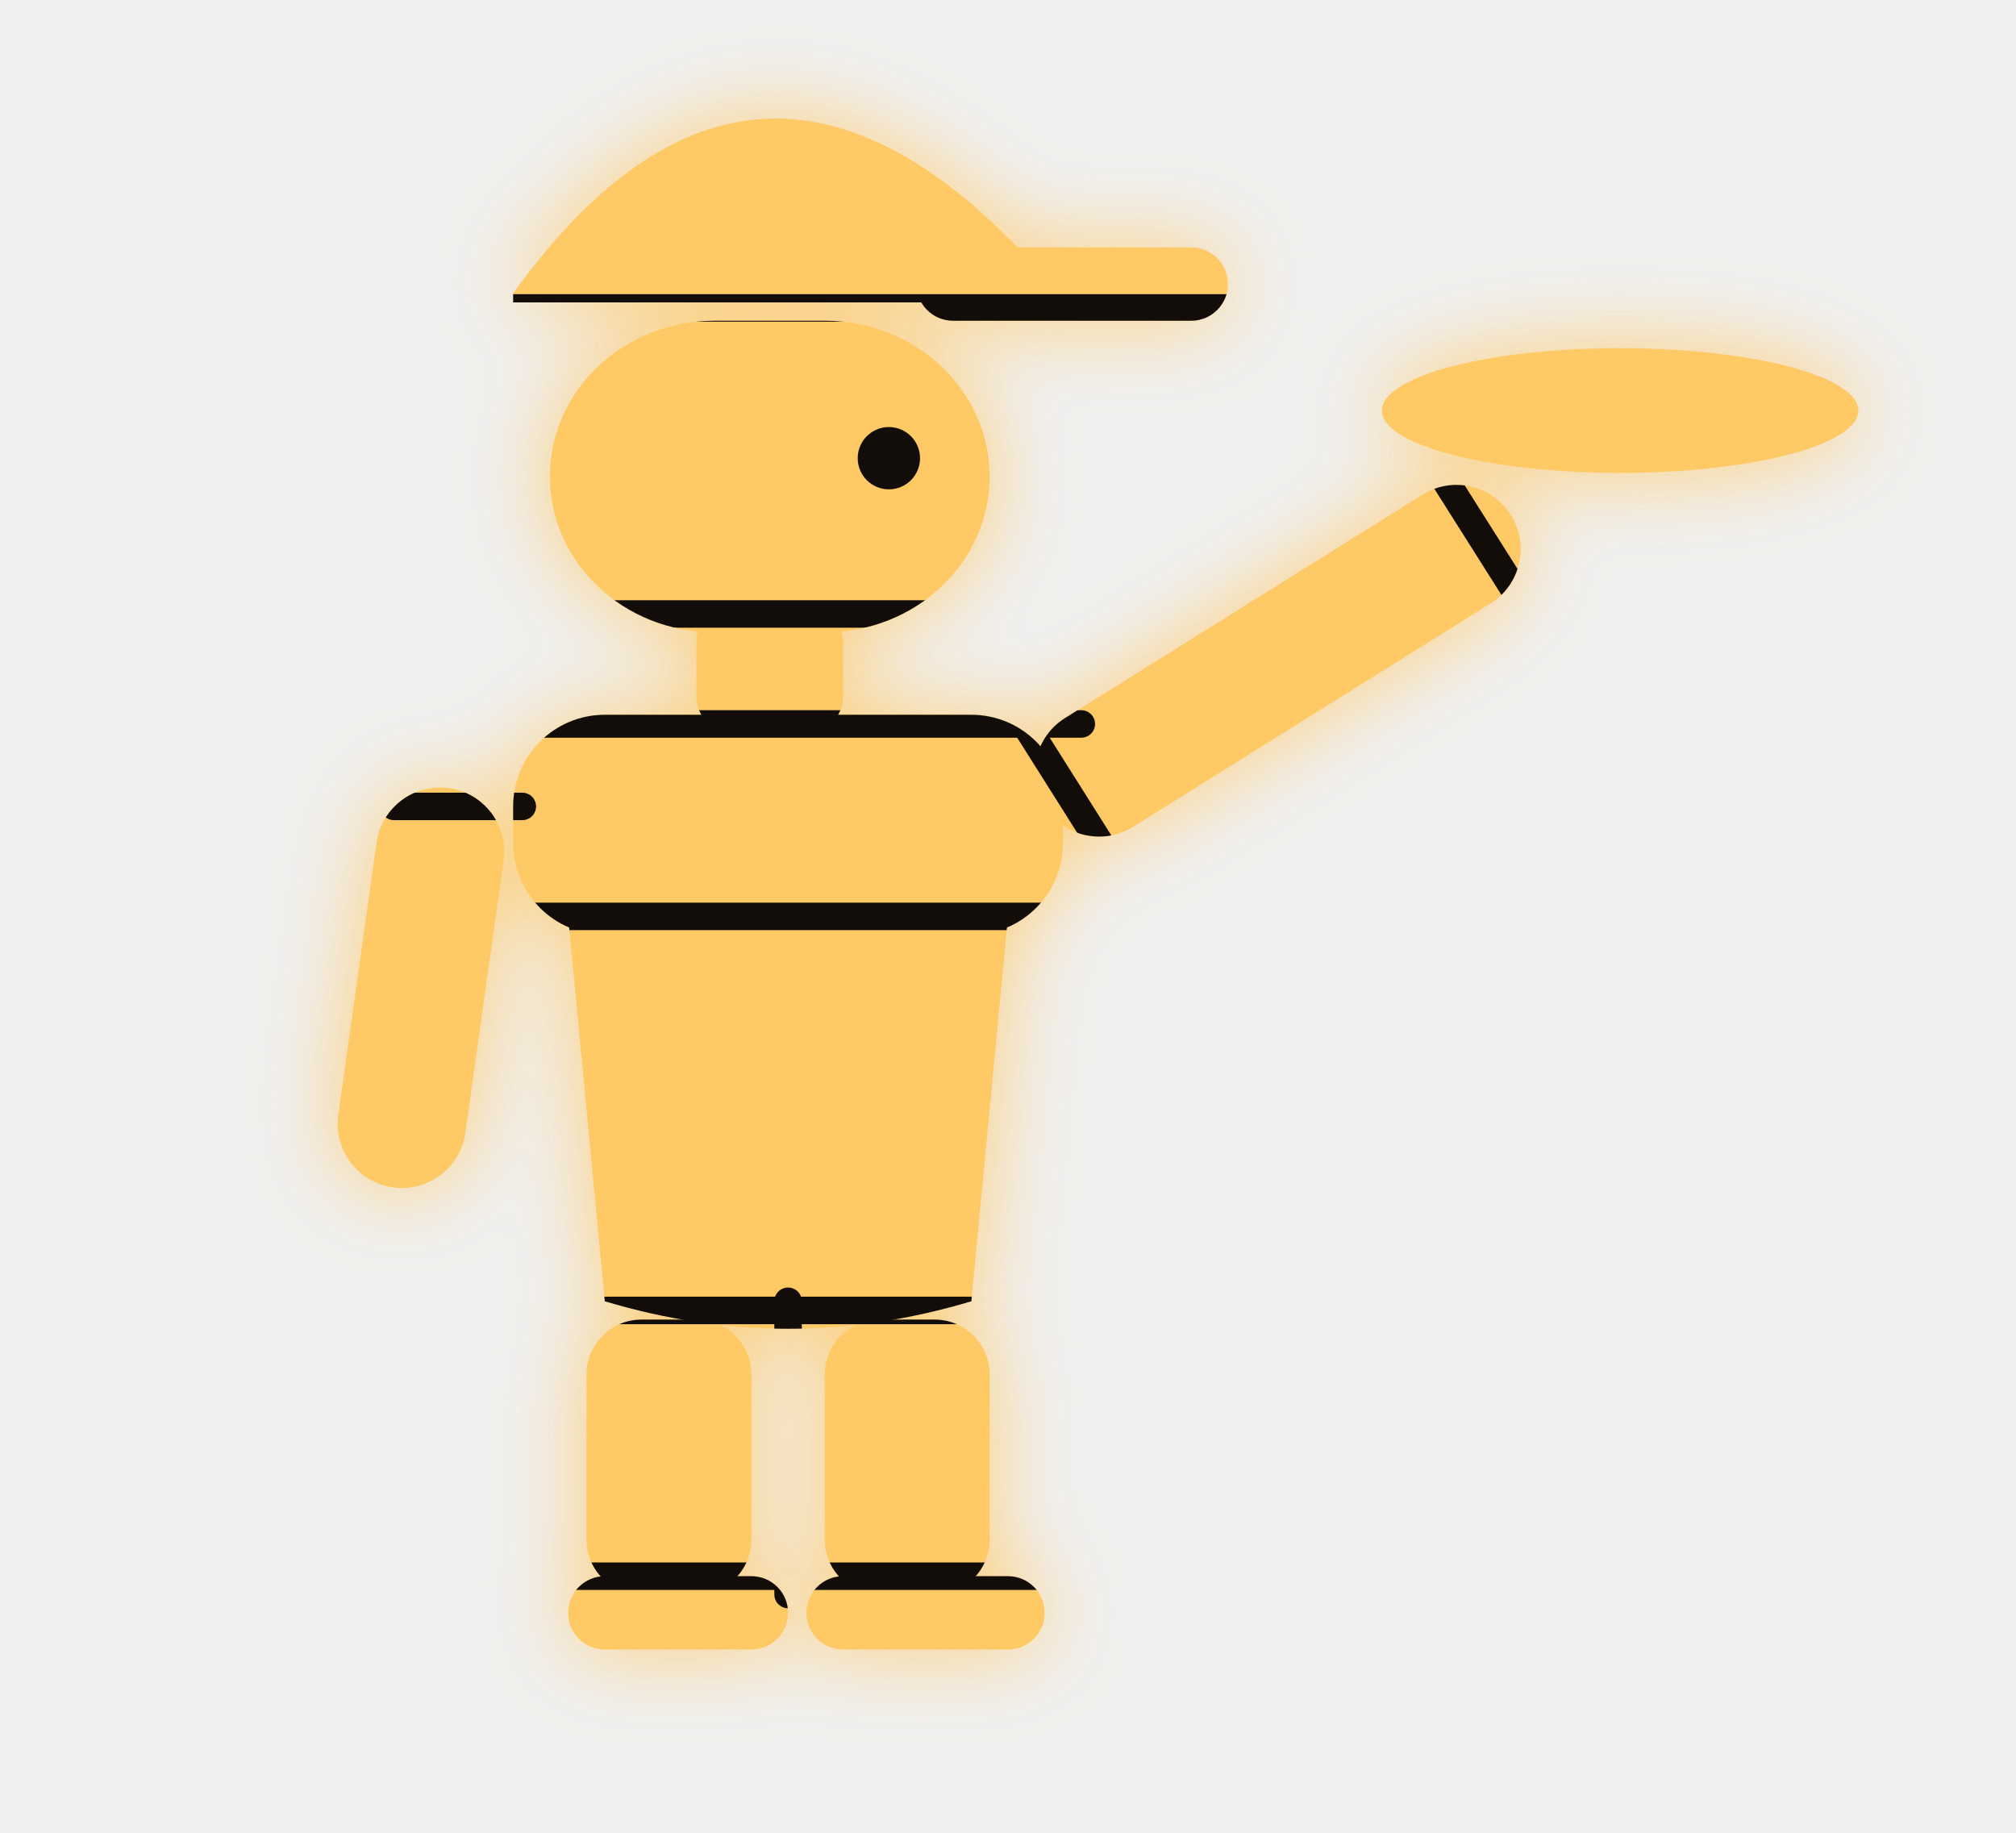
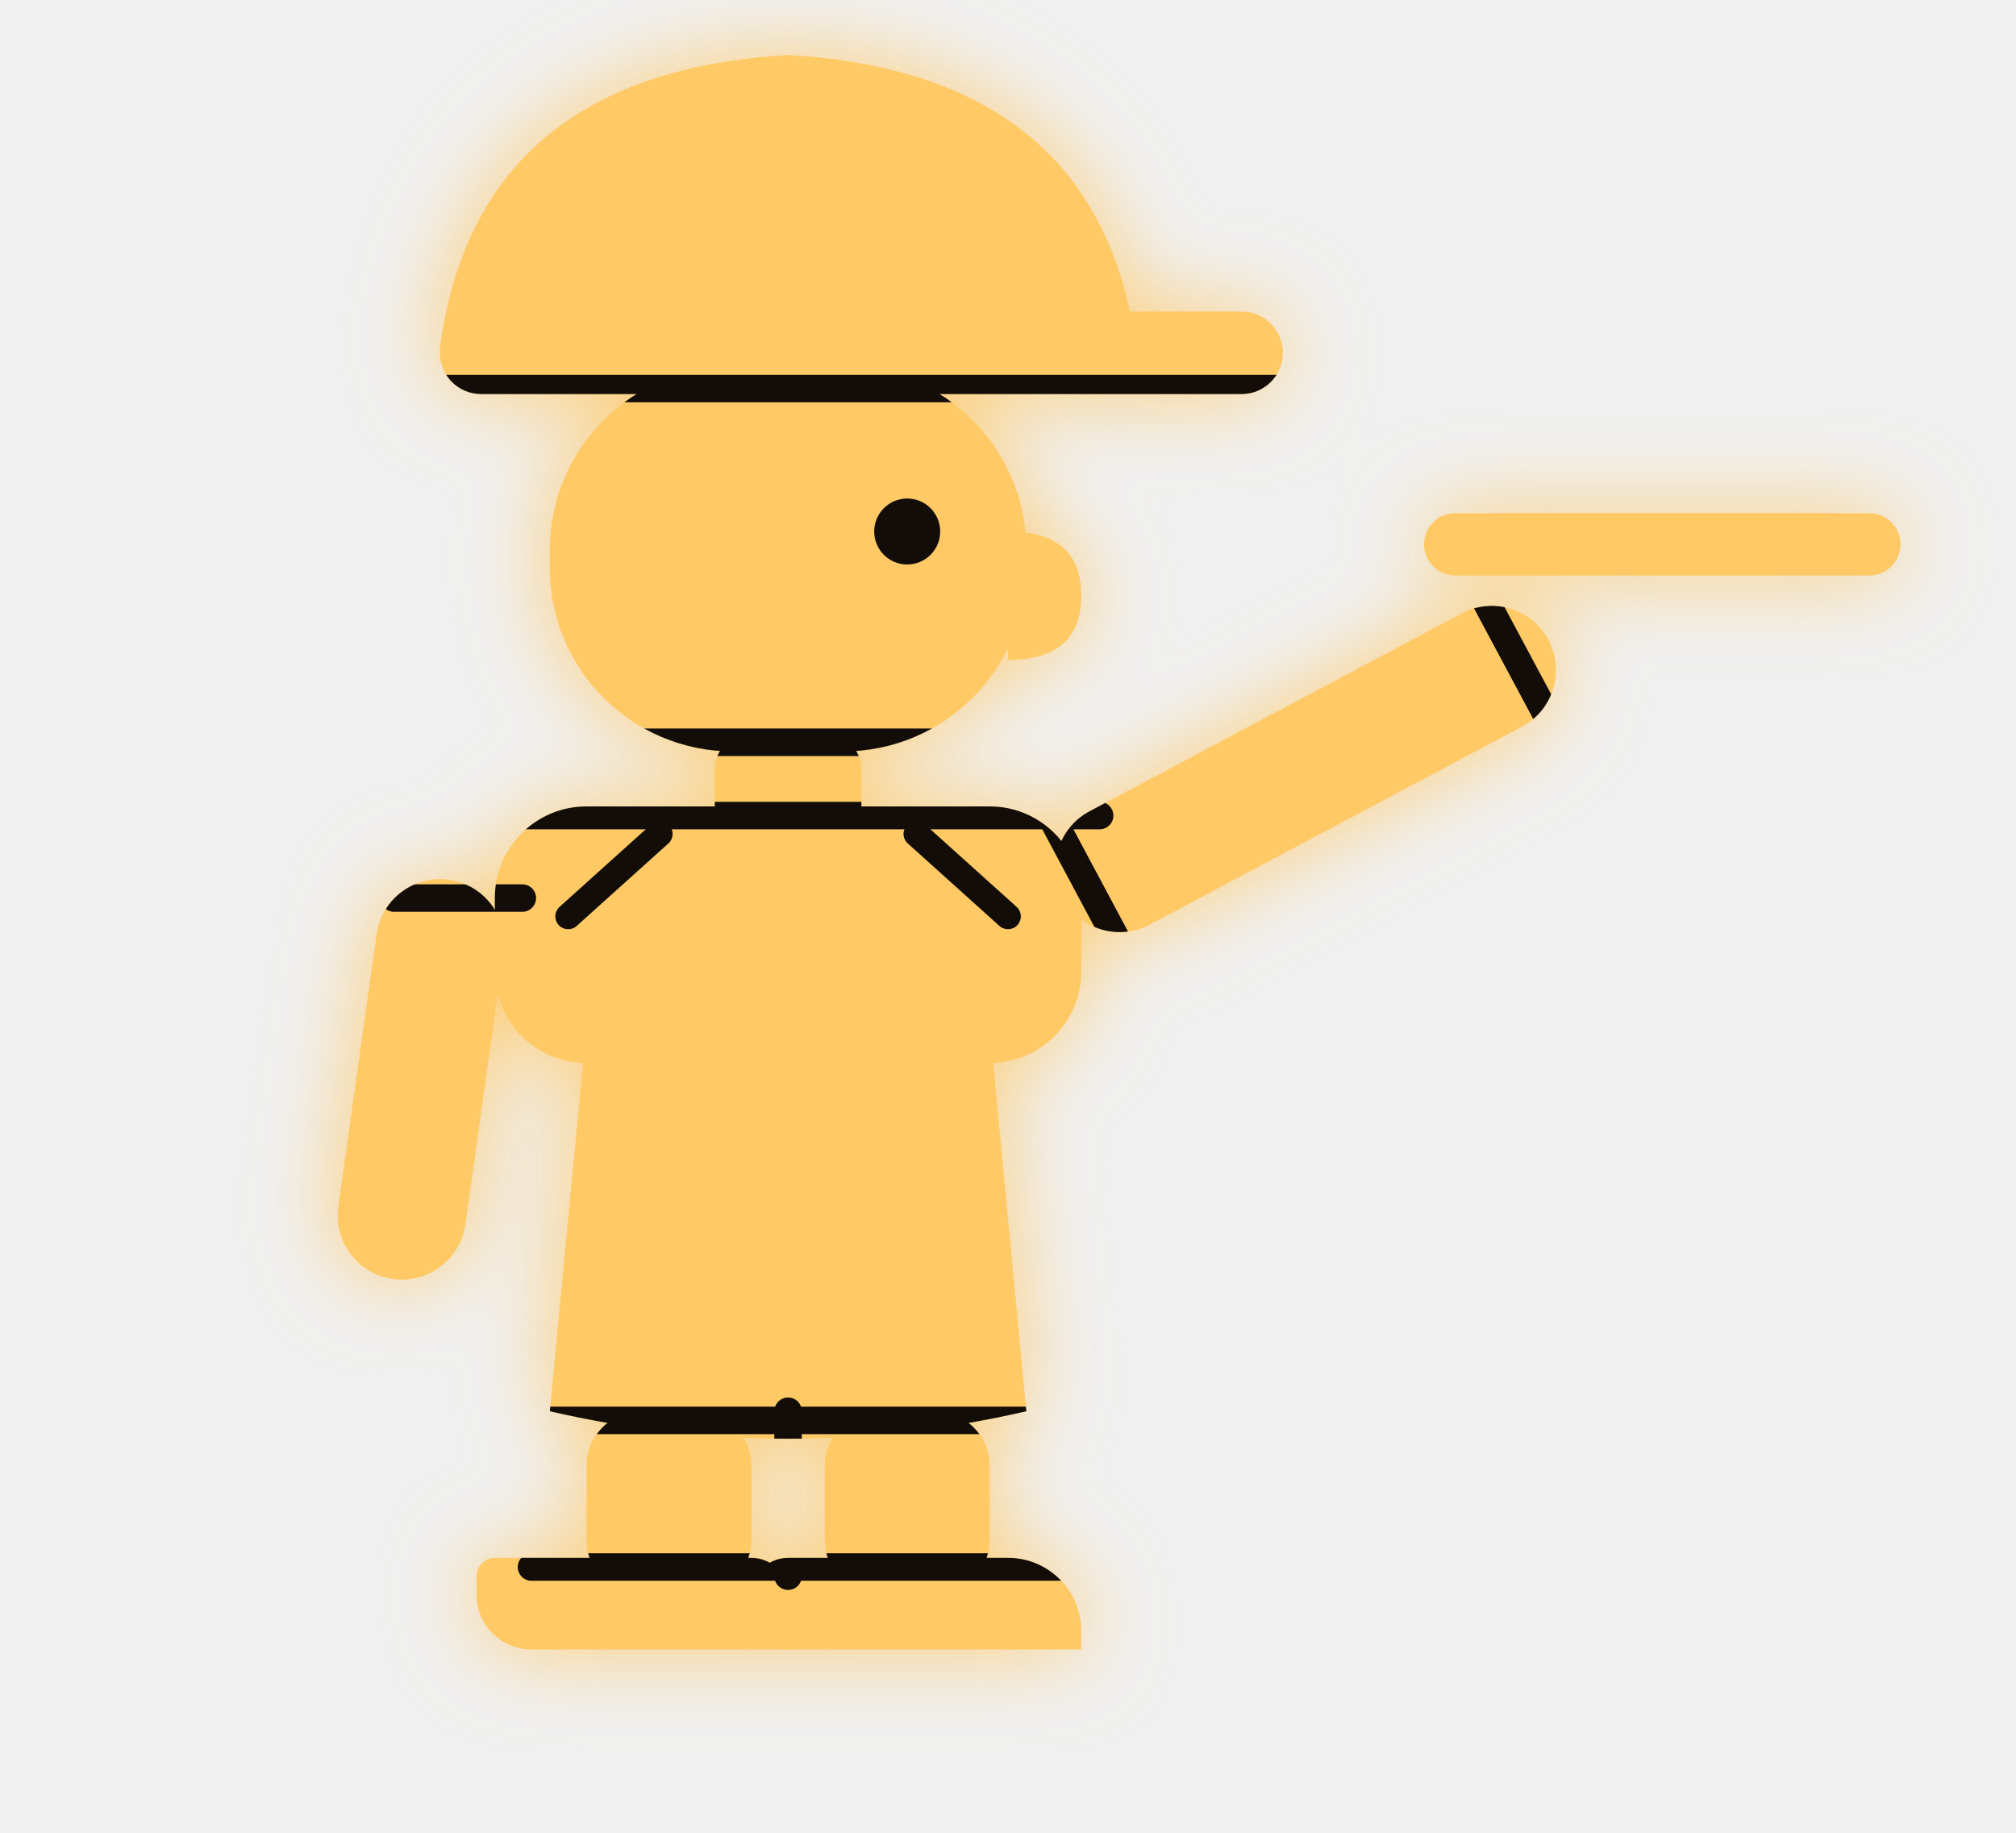
<svg xmlns="http://www.w3.org/2000/svg" xmlns:xlink="http://www.w3.org/1999/xlink" viewBox="0 0 110 100">
  <defs>
    <filter id="glow" x="-40%" y="-40%" width="180%" height="180%">
      <feGaussianBlur stdDeviation="2.4" />
    </filter>
    <g id="seg" fill="#ffc966" stroke="none">
      <g>
-         <path d="M28 16 Q41 -2 56 14 L56 16.5 L28 16.5 Z" />
-         <rect x="50" y="13.5" width="17" height="4" rx="2" />
-         <rect x="30" y="17.5" width="24" height="17" rx="9" />
+         <path d="M24 19 Q26 4 43 3 Q60 4 62 19 Z" />
+         <rect x="24" y="17" width="46" height="4.5" rx="2.25" />
+         <rect x="30" y="20" width="26" height="21" rx="10" />
+         <path d="M55 29 q4 0 4 3.5 q0 3.5 -4 3.5 z" />
      </g>
-       <rect x="38" y="33" width="8" height="7" rx="2" />
-       <rect x="28" y="39" width="30" height="12" rx="5" />
-       <path d="M31 50 L55 50 L53 71 Q43 74 33 71 Z" />
-       <rect x="21" y="43" width="7" height="22" rx="3.5" transform="rotate(8 24.5 43)" />
-       <rect x="57" y="40.5" width="30" height="7" rx="3.5" transform="rotate(-32 57 44)" />
-       <ellipse cx="88.4" cy="22.4" rx="13" ry="3.4" />
-       <rect x="32" y="72" width="9" height="15" rx="3" />
-       <rect x="45" y="72" width="9" height="15" rx="3" />
-       <rect x="31" y="86" width="12" height="4" rx="2" />
-       <rect x="44" y="86" width="13" height="4" rx="2" />
+       <rect x="39" y="40" width="8" height="6" rx="2" />
+       <rect x="27" y="44" width="32" height="14" rx="5" />
+       <path d="M36 45 L50 45 L50 56 L54 56 L56 77 Q43 80 30 77 L32 56 L36 56 Z" />
+       <rect x="21" y="48" width="7" height="22" rx="3.5" transform="rotate(8 24.5 48)" />
+       <rect x="58" y="45.5" width="30" height="7" rx="3.5" transform="rotate(-28 58 49)" />
+       <rect x="77.7" y="28.0" width="26" height="3.4" rx="1.7" />
+       <rect x="32" y="77" width="9" height="10" rx="3" />
+       <rect x="45" y="77" width="9" height="10" rx="3" />
+       <path d="M30 85 h11 a2 2 0 0 1 2 2 v3 h-14 a3 3 0 0 1 -3 -3 v-1 a1 1 0 0 1 1 -1 z" />
+       <path d="M44 85 h11 a4 4 0 0 1 4 4 v1 h-16 a2 2 0 0 1 -2 -2 v-1 a2 2 0 0 1 2 -2 z" />
    </g>
    <mask id="ink" maskUnits="userSpaceOnUse" x="0" y="0" width="110" height="100">
      <g fill="#fff" stroke="none">
        <g>
-           <path d="M28 16 Q41 -2 56 14 L56 16.5 L28 16.5 Z" />
-           <rect x="50" y="13.5" width="17" height="4" rx="2" />
-           <rect x="30" y="17.5" width="24" height="17" rx="9" />
+           <path d="M24 19 Q26 4 43 3 Q60 4 62 19 Z" />
+           <rect x="24" y="17" width="46" height="4.5" rx="2.25" />
+           <rect x="30" y="20" width="26" height="21" rx="10" />
+           <path d="M55 29 q4 0 4 3.5 q0 3.5 -4 3.5 z" />
        </g>
-         <rect x="38" y="33" width="8" height="7" rx="2" />
-         <rect x="28" y="39" width="30" height="12" rx="5" />
-         <path d="M31 50 L55 50 L53 71 Q43 74 33 71 Z" />
-         <rect x="21" y="43" width="7" height="22" rx="3.5" transform="rotate(8 24.5 43)" />
-         <rect x="57" y="40.5" width="30" height="7" rx="3.5" transform="rotate(-32 57 44)" />
-         <ellipse cx="88.4" cy="22.4" rx="13" ry="3.4" />
-         <rect x="32" y="72" width="9" height="15" rx="3" />
-         <rect x="45" y="72" width="9" height="15" rx="3" />
-         <rect x="31" y="86" width="12" height="4" rx="2" />
-         <rect x="44" y="86" width="13" height="4" rx="2" />
+         <rect x="39" y="40" width="8" height="6" rx="2" />
+         <rect x="27" y="44" width="32" height="14" rx="5" />
+         <path d="M36 45 L50 45 L50 56 L54 56 L56 77 Q43 80 30 77 L32 56 L36 56 Z" />
+         <rect x="21" y="48" width="7" height="22" rx="3.5" transform="rotate(8 24.5 48)" />
+         <rect x="58" y="45.5" width="30" height="7" rx="3.5" transform="rotate(-28 58 49)" />
+         <rect x="77.7" y="28.0" width="26" height="3.4" rx="1.7" />
+         <rect x="32" y="77" width="9" height="10" rx="3" />
+         <rect x="45" y="77" width="9" height="10" rx="3" />
+         <path d="M30 85 h11 a2 2 0 0 1 2 2 v3 h-14 a3 3 0 0 1 -3 -3 v-1 a1 1 0 0 1 1 -1 z" />
+         <path d="M44 85 h11 a4 4 0 0 1 4 4 v1 h-16 a2 2 0 0 1 -2 -2 v-1 a2 2 0 0 1 2 -2 z" />
      </g>
    </mask>
  </defs>
  <use xlink:href="#seg" filter="url(#glow)" opacity="0.85" />
  <use xlink:href="#seg" />
  <g mask="url(#ink)">
-     <circle cx="48.5" cy="25" r="1.7" fill="#120d09" />
-     <path d="M82.9 32.6 L78.6 25.8" fill="none" stroke="#120d09" stroke-width="1.5" stroke-linecap="round" stroke-linejoin="round" class="seam" />
-     <path d="M27 16.8 L68 16.8" fill="none" stroke="#120d09" stroke-width="1.5" stroke-linecap="round" stroke-linejoin="round" class="seam" />
-     <path d="M29 33.5 L55 33.5" fill="none" stroke="#120d09" stroke-width="1.5" stroke-linecap="round" stroke-linejoin="round" class="seam" />
-     <path d="M27 39.5 L59 39.5" fill="none" stroke="#120d09" stroke-width="1.5" stroke-linecap="round" stroke-linejoin="round" class="seam" />
-     <path d="M29 50 L57 50" fill="none" stroke="#120d09" stroke-width="1.5" stroke-linecap="round" stroke-linejoin="round" class="seam" />
-     <path d="M60.9 47.4 L55.6 39.0" fill="none" stroke="#120d09" stroke-width="1.5" stroke-linecap="round" stroke-linejoin="round" class="seam" />
-     <path d="M21.5 44 L28.5 44" fill="none" stroke="#120d09" stroke-width="1.5" stroke-linecap="round" stroke-linejoin="round" class="seam" />
-     <path d="M43 71 L43 87" fill="none" stroke="#120d09" stroke-width="1.5" stroke-linecap="round" stroke-linejoin="round" class="seam" />
-     <path d="M30 71.5 L56 71.5" fill="none" stroke="#120d09" stroke-width="1.5" stroke-linecap="round" stroke-linejoin="round" class="seam" />
-     <path d="M30 86 L58 86" fill="none" stroke="#120d09" stroke-width="1.5" stroke-linecap="round" stroke-linejoin="round" class="seam" />
+     <circle cx="49.5" cy="29" r="1.8" fill="#120d09" />
+     <path d="M36 45.5 L31 50 M50 45.5 L55 50" fill="none" stroke="#120d09" stroke-width="1.4" stroke-linecap="round" stroke-linejoin="round" />
+     <path d="M84.6 39.4 L80.8 32.3" fill="none" stroke="#120d09" stroke-width="1.5" stroke-linecap="round" stroke-linejoin="round" class="seam" />
+     <path d="M23 21.2 L71 21.2" fill="none" stroke="#120d09" stroke-width="1.5" stroke-linecap="round" stroke-linejoin="round" class="seam" />
+     <path d="M29 40.5 L57 40.5" fill="none" stroke="#120d09" stroke-width="1.5" stroke-linecap="round" stroke-linejoin="round" class="seam" />
+     <path d="M26 44.5 L60 44.5" fill="none" stroke="#120d09" stroke-width="1.5" stroke-linecap="round" stroke-linejoin="round" class="seam" />
+     <path d="M61.7 52.7 L57.0 43.9" fill="none" stroke="#120d09" stroke-width="1.5" stroke-linecap="round" stroke-linejoin="round" class="seam" />
+     <path d="M21.5 49 L28.5 49" fill="none" stroke="#120d09" stroke-width="1.5" stroke-linecap="round" stroke-linejoin="round" class="seam" />
+     <path d="M43 77 L43 86" fill="none" stroke="#120d09" stroke-width="1.5" stroke-linecap="round" stroke-linejoin="round" class="seam" />
+     <path d="M29 77.5 L57 77.5" fill="none" stroke="#120d09" stroke-width="1.5" stroke-linecap="round" stroke-linejoin="round" class="seam" />
+     <path d="M29 85.5 L60 85.5" fill="none" stroke="#120d09" stroke-width="1.5" stroke-linecap="round" stroke-linejoin="round" class="seam" />
  </g>
</svg>
